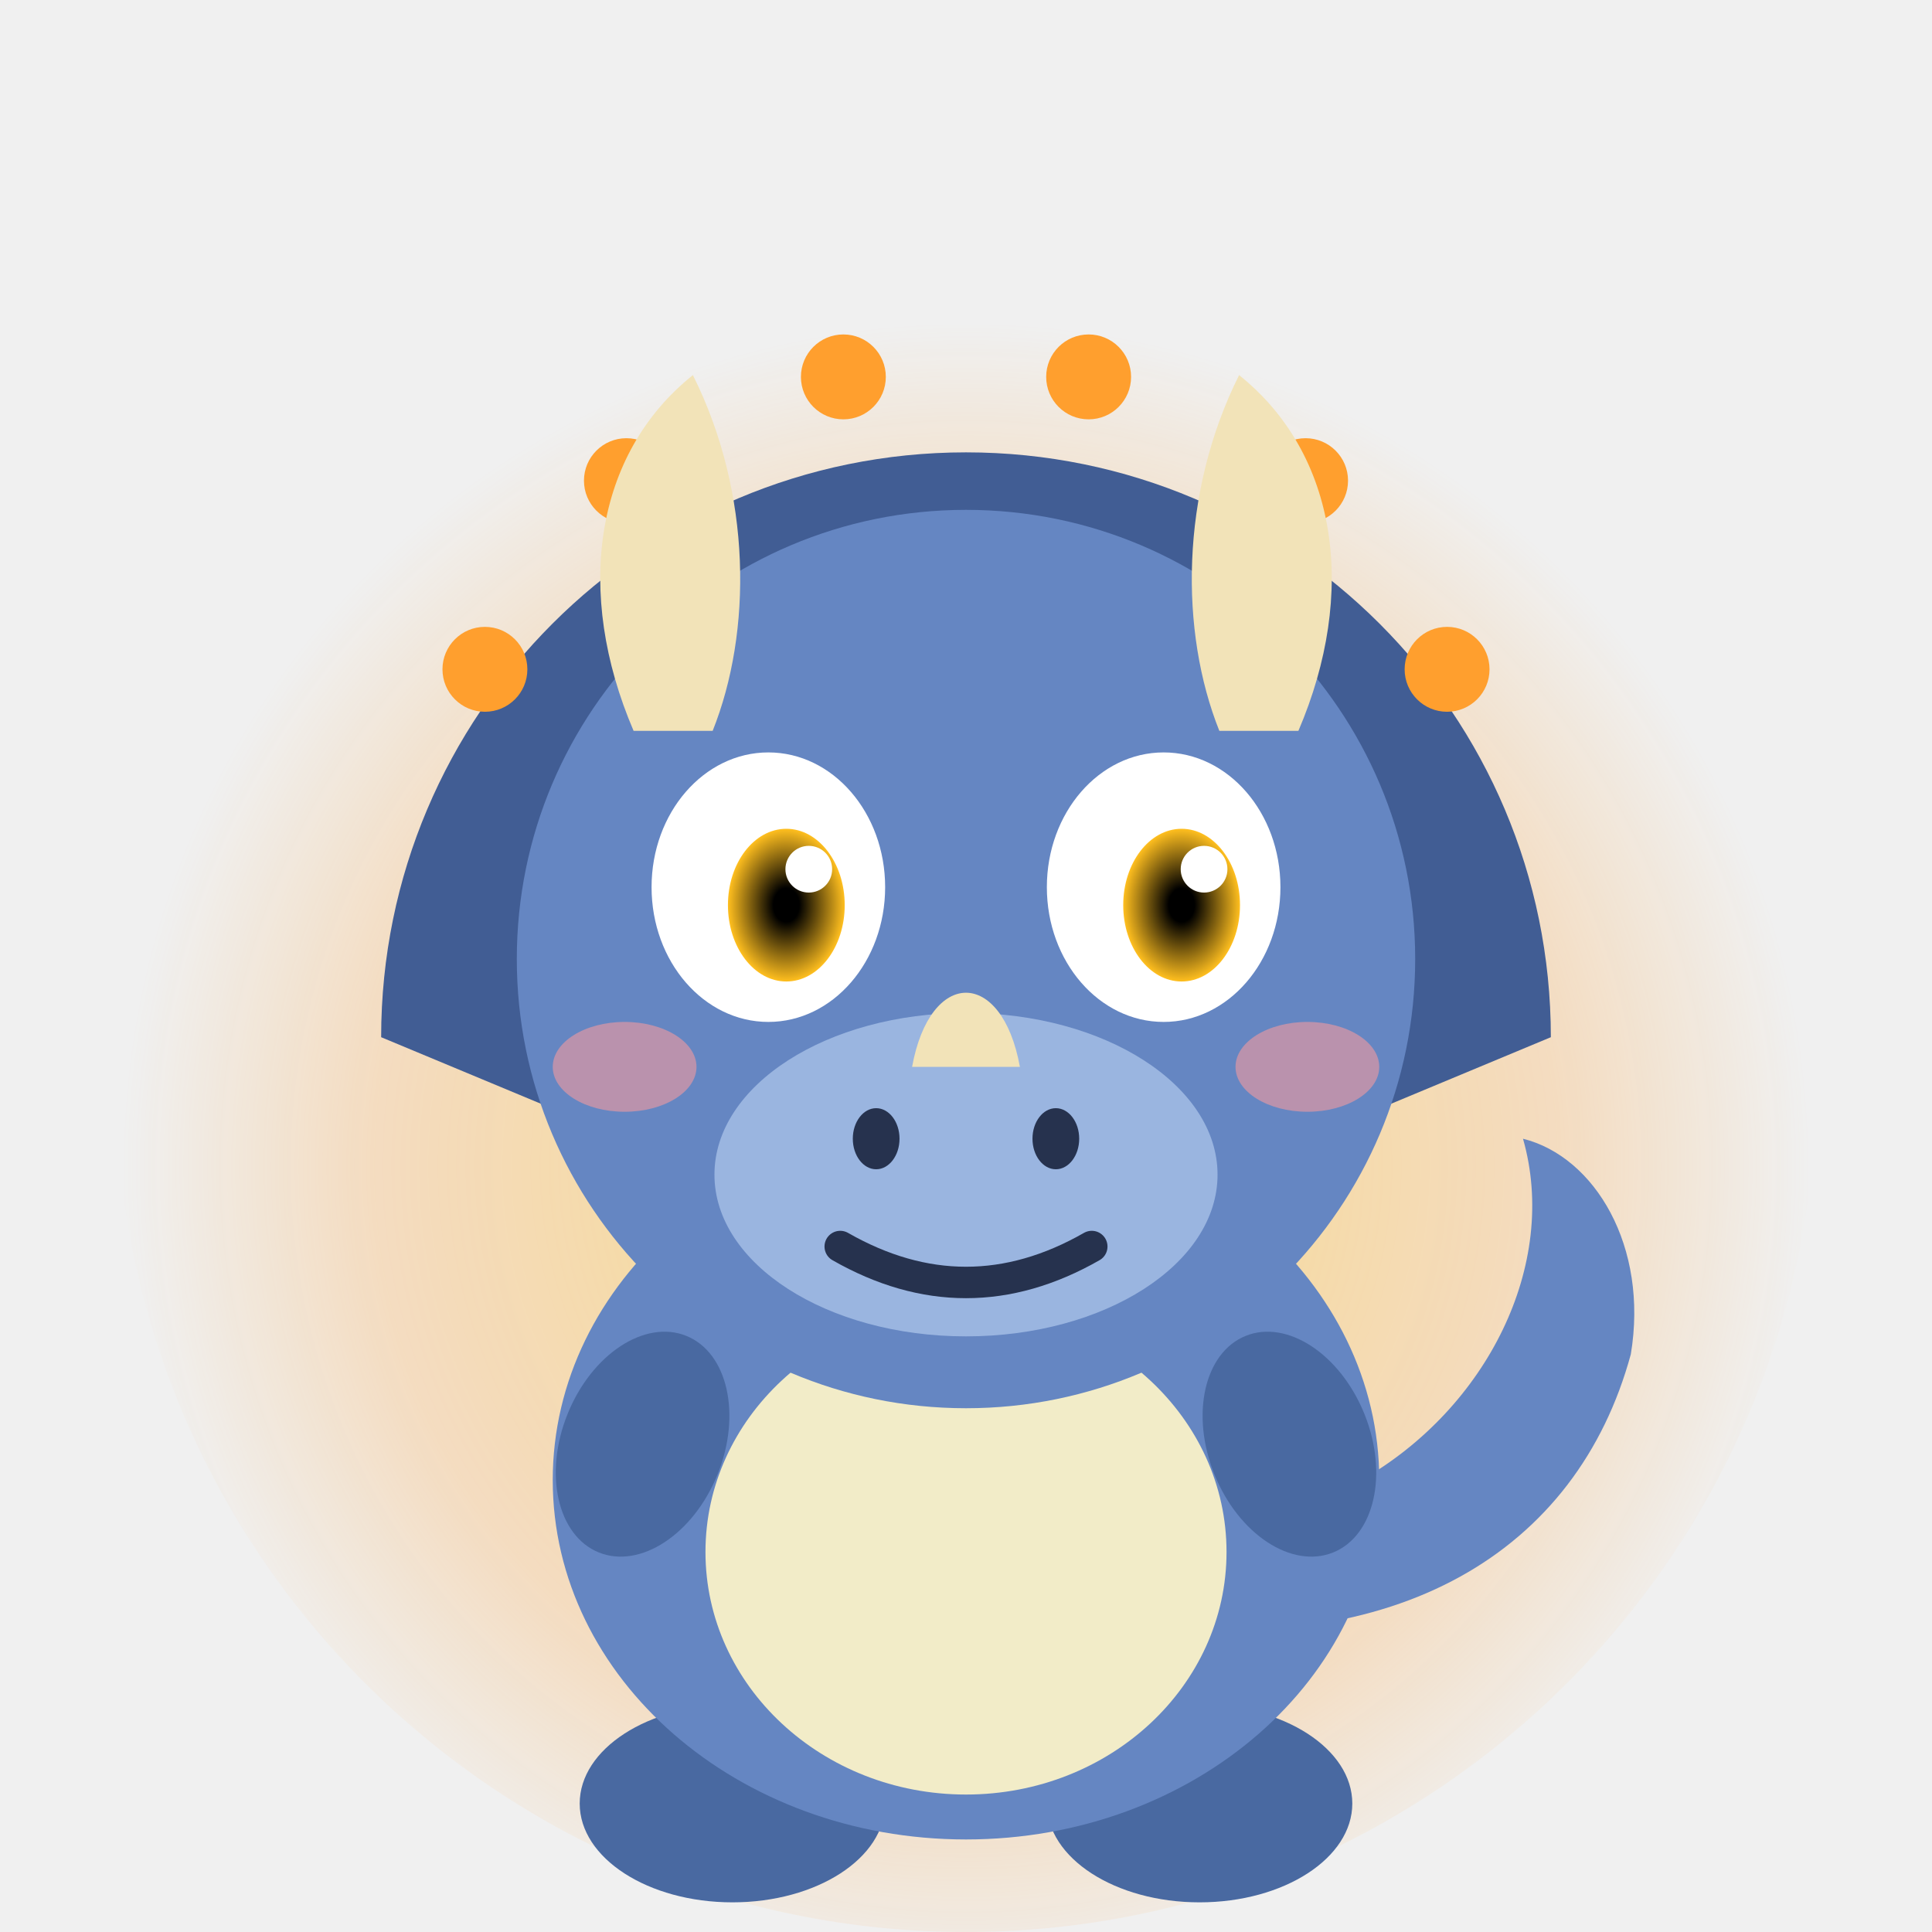
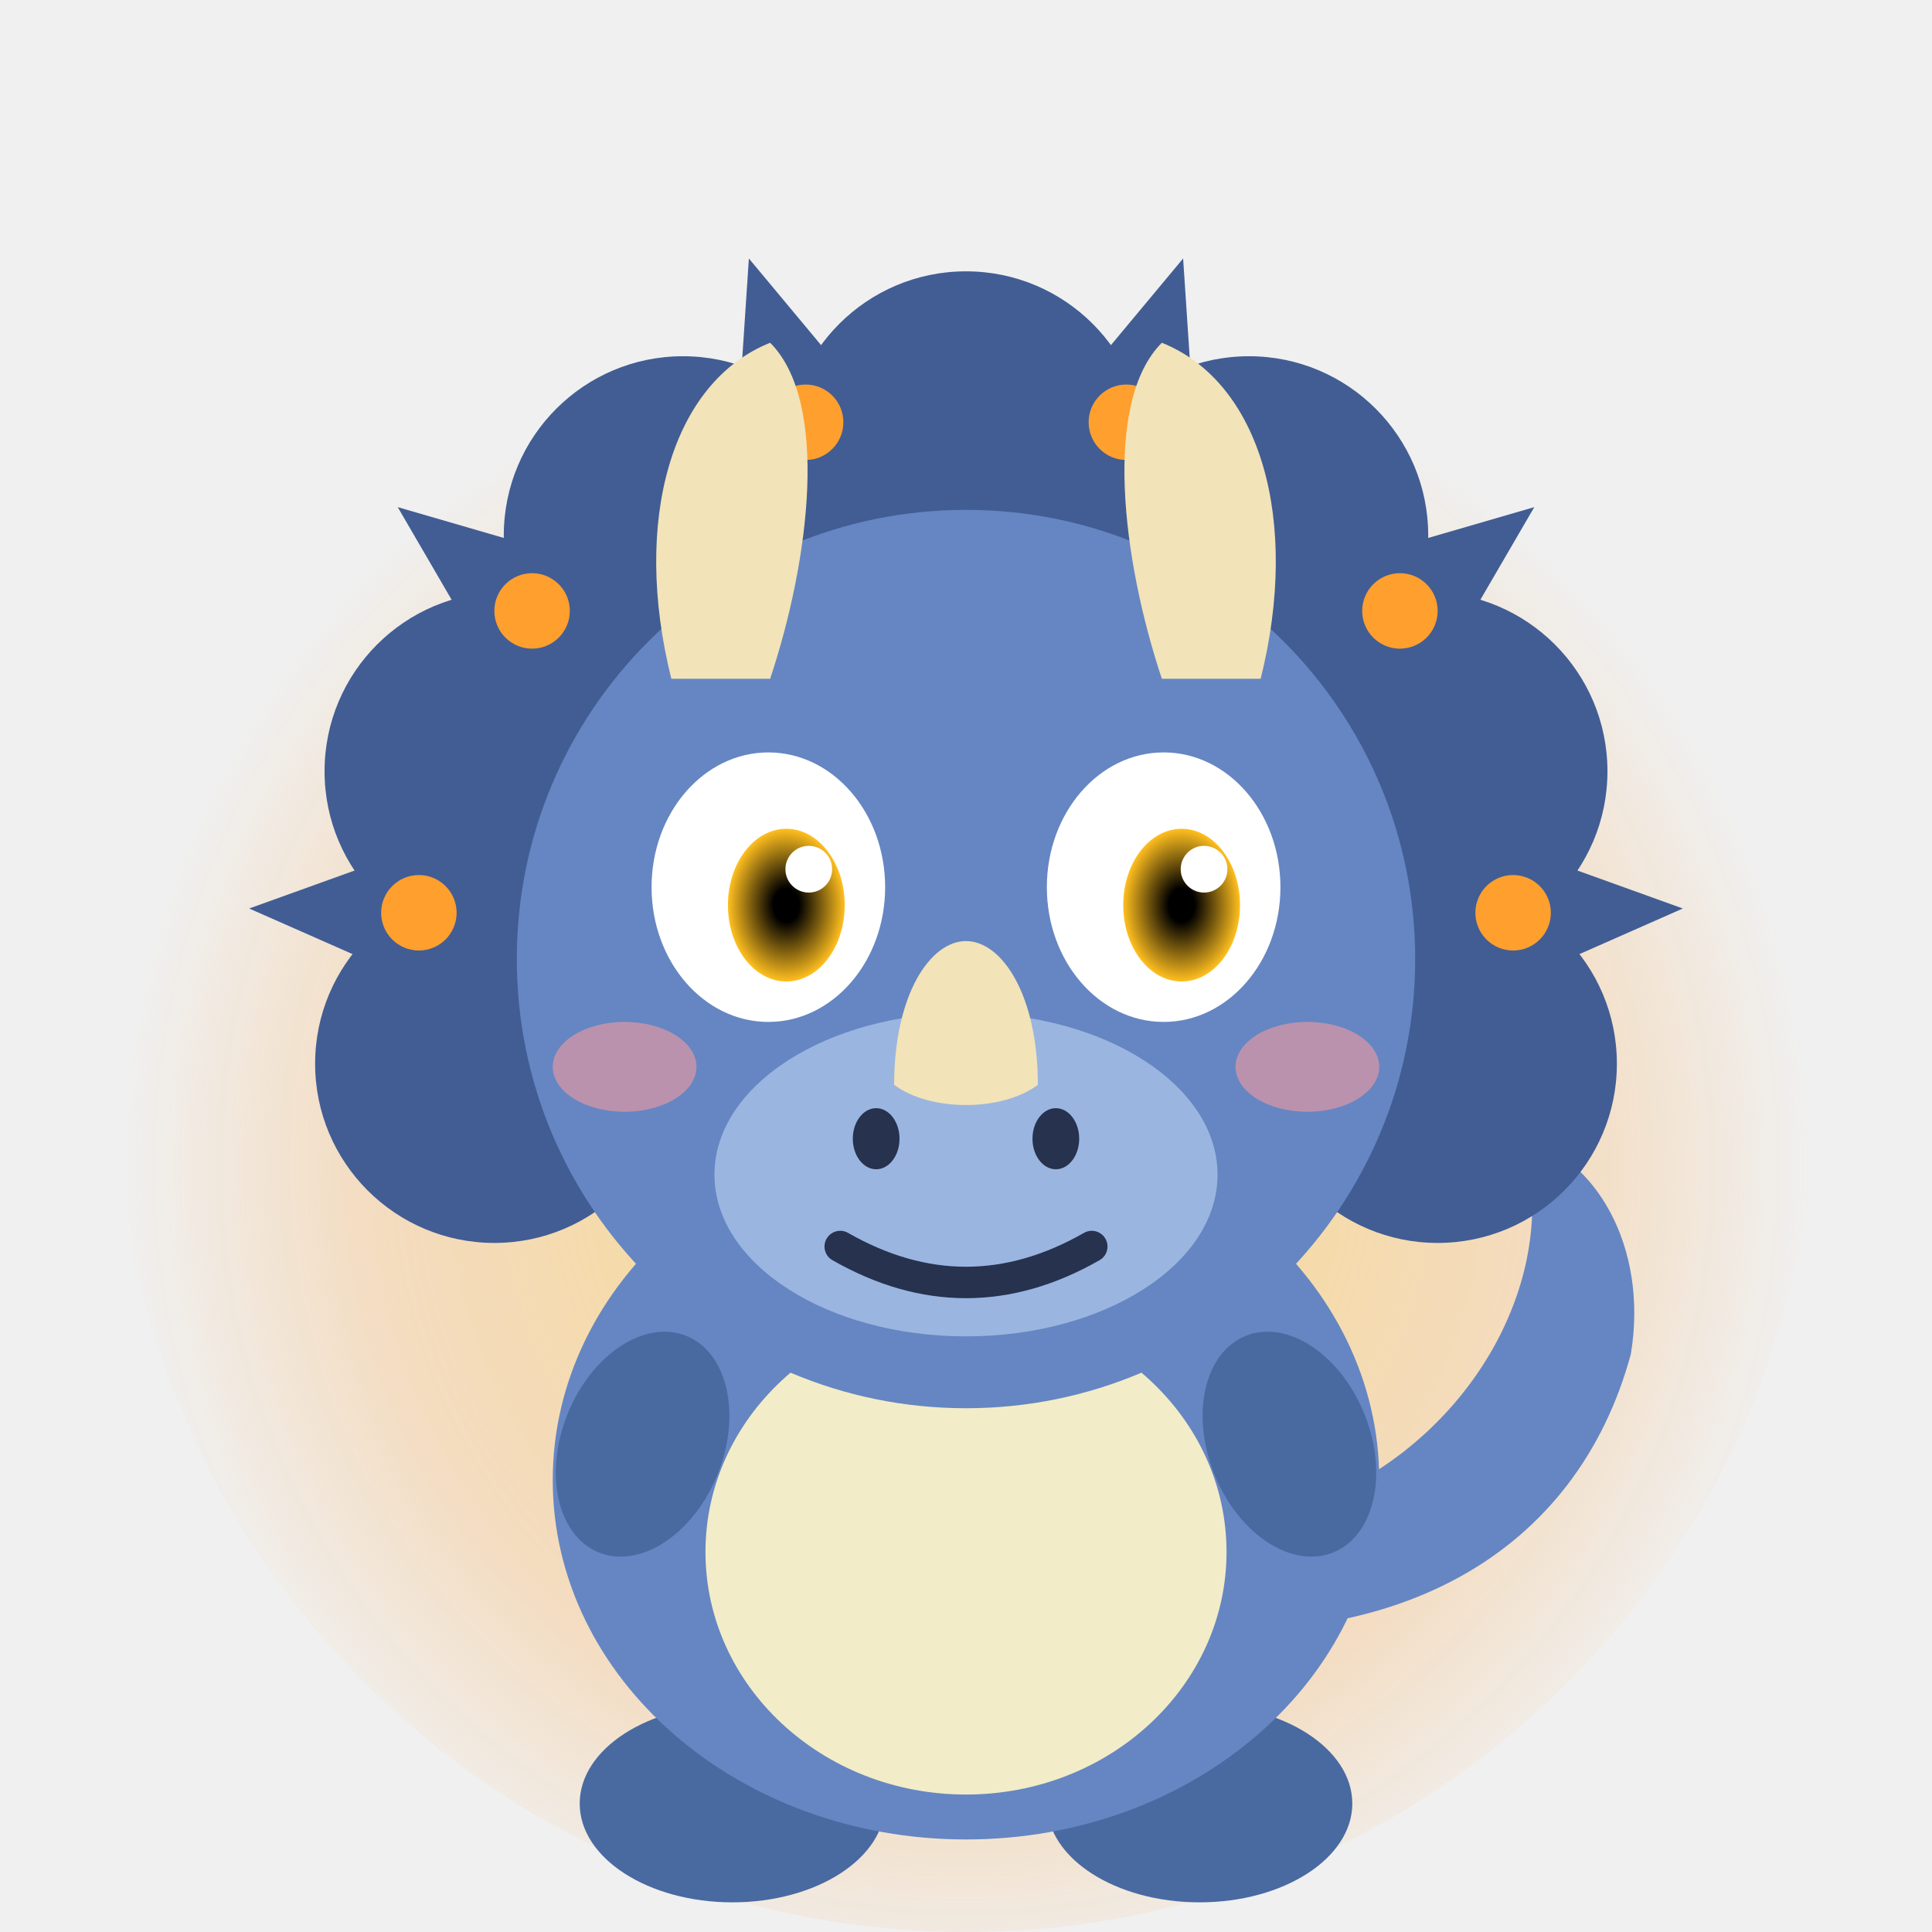
<svg xmlns="http://www.w3.org/2000/svg" viewBox="0 0 200 200" width="200" height="200">
  <defs>
    <radialGradient id="auraGrad" cx="50%" cy="55%" r="50%">
      <stop offset="0%" stop-color="#ffd21f" stop-opacity="0.5" />
      <stop offset="70%" stop-color="#ff9f2e" stop-opacity="0.25" />
      <stop offset="100%" stop-color="#ff9f2e" stop-opacity="0" />
    </radialGradient>
    <radialGradient id="eyeGradL" cx="80" cy="86" fx="80" fy="86" r="6.5" gradientTransform="matrix(1,0,0,1.307692,0,-26.46154)" gradientUnits="userSpaceOnUse">
      <stop offset="0.22" stop-color="#000000" />
      <stop offset="1" stop-color="#ffbf1f" />
    </radialGradient>
    <radialGradient id="eyeGradR" cx="124" cy="86" fx="124" fy="86" r="6.5" gradientTransform="matrix(1,0,0,1.307692,0,-26.46154)" gradientUnits="userSpaceOnUse">
      <stop offset="0.22" stop-color="#000000" />
      <stop offset="1" stop-color="#ffbf1f" />
    </radialGradient>
  </defs>
  <circle id="aura" cx="100" cy="112" r="88" fill="url(#auraGrad)" />
  <g id="pet" transform="translate(100,196) scale(0.93) translate(-100,-196)">
    <path id="tail" d="M118,166 C148,170 168,158 174,136 C176,124 170,114 162,112 C166,126 158,142 144,150 C134,156 124,158 116,156 Z" fill="#6586c2" />
    <ellipse id="footL" cx="74" cy="186" rx="17" ry="11" fill="#4969a1" />
    <ellipse id="footR" cx="126" cy="186" rx="17" ry="11" fill="#4969a1" />
-     <g id="frill" transform="translate(100,86) scale(1.05) translate(-100,-86)">
-       <path d="M38,100 A62,62 0 1 1 162,100 L138,110 L62,110 Z" fill="#415d94" />
-       <circle cx="49" cy="61" r="4.5" fill="#ff9f2e" />
-       <circle cx="64" cy="41" r="4.5" fill="#ff9f2e" />
-       <circle cx="87" cy="30" r="4.5" fill="#ff9f2e" />
-       <circle cx="113" cy="30" r="4.5" fill="#ff9f2e" />
-       <circle cx="136" cy="41" r="4.5" fill="#ff9f2e" />
-       <circle cx="151" cy="61" r="4.5" fill="#ff9f2e" />
+     <g id="frill" transform="translate(100,90) scale(1.05) translate(-100,-90)">
+       <g transform="translate(37,87) rotate(-88)">
+         <path d="M-6,2 L0,-13 L6,2 Z" fill="#415d94" />
+       </g>
+       <g transform="translate(50,52) rotate(-52)">
+         <path d="M-6,2 L0,-13 L6,2 Z" fill="#415d94" />
+       </g>
+       <g transform="translate(81,30) rotate(-18)">
+         <path d="M-6,2 L0,-13 L6,2 Z" fill="#415d94" />
+       </g>
+       <g transform="translate(119,30) rotate(18)">
+         <path d="M-6,2 L0,-13 L6,2 Z" fill="#415d94" />
+       </g>
+       <g transform="translate(150,52) rotate(52)">
+         <path d="M-6,2 L0,-13 L6,2 Z" fill="#415d94" />
+       </g>
+       <g transform="translate(163,87) rotate(88)">
+         <path d="M-6,2 L0,-13 L6,2 Z" fill="#415d94" />
+       </g>
+       <circle cx="50" cy="103" r="19" fill="#415d94" />
+       <circle cx="51" cy="72" r="19" fill="#415d94" />
+       <circle cx="70" cy="47" r="19" fill="#415d94" />
+       <circle cx="100" cy="38" r="19" fill="#415d94" />
+       <circle cx="130" cy="47" r="19" fill="#415d94" />
+       <circle cx="149" cy="72" r="19" fill="#415d94" />
+       <circle cx="150" cy="103" r="19" fill="#415d94" />
+       <circle cx="42" cy="87" r="4" fill="#ff9f2e" />
+       <circle cx="54" cy="55" r="4" fill="#ff9f2e" />
+       <circle cx="83" cy="35" r="4" fill="#ff9f2e" />
+       <circle cx="117" cy="35" r="4" fill="#ff9f2e" />
+       <circle cx="146" cy="55" r="4" fill="#ff9f2e" />
+       <circle cx="158" cy="87" r="4" fill="#ff9f2e" />
    </g>
    <ellipse id="body" cx="100" cy="150" rx="46" ry="40" fill="#6586c2" />
    <ellipse id="belly" cx="100" cy="158" rx="29" ry="27" fill="#f2ecc8" />
+     <circle cx="63" cy="144" r="4.5" fill="#4969a1" id="bodyDotL" />
+     <circle cx="137" cy="144" r="4.5" fill="#4969a1" id="bodyDotR" />
    <ellipse id="armL" cx="64" cy="146" rx="9" ry="13" transform="rotate(22 64 146)" fill="#4969a1" />
    <ellipse id="armR" cx="136" cy="146" rx="9" ry="13" transform="rotate(-22 136 146)" fill="#4969a1" />
    <circle id="head" cx="100" cy="92" r="50" fill="#6586c2" />
-     <g id="hornL" transform="translate(74,60) scale(1.1) translate(-74,-60)">
-       <path d="M64,66 C58,52 60,38 70,30 C76,42 76,56 72,66 Z" fill="#f2e3b8" />
+     <g id="hornL" transform="translate(76,52) scale(1.1) translate(-76,-52)">
+       <path d="M68,60 C64,44 68,30 78,26 C84,32 82,48 78,60 Z" fill="#f2e3b8" />
    </g>
-     <g id="hornR" transform="translate(126,60) scale(1.1) translate(-126,-60)">
-       <path d="M136,66 C142,52 140,38 130,30 C124,42 124,56 128,66 Z" fill="#f2e3b8" />
+     <g id="hornR" transform="translate(124,52) scale(1.1) translate(-124,-52)">
+       <path d="M132,60 C136,44 132,30 122,26 C116,32 118,48 122,60 Z" fill="#f2e3b8" />
    </g>
    <ellipse id="muzzle" cx="100" cy="116" rx="28" ry="18" fill="#9ab5e0" />
-     <path id="noseHorn" d="M94,104 C96,93 104,93 106,104 Z" fill="#f2e3b8" />
+     <path id="noseHorn" d="M92,106 C92,96 96,90 100,90 C104,90 108,96 108,106 C104,109 96,109 92,106 Z" fill="#f2e3b8" />
    <ellipse cx="90" cy="112" rx="2.6" ry="3.4" fill="#26324e" />
    <ellipse cx="110" cy="112" rx="2.6" ry="3.4" fill="#26324e" />
    <path id="mouth" d="M86,124 Q100,132 114,124" fill="none" stroke="#26324e" stroke-width="3.5" stroke-linecap="round" />
    <g id="eyeL">
      <ellipse cx="78" cy="84" rx="13.0" ry="15.0" fill="#ffffff" />
      <ellipse cx="80" cy="86" rx="6.5" ry="8.5" fill="url(#eyeGradL)" />
      <circle cx="82.5" cy="82" r="2.6" fill="#ffffff" />
    </g>
    <g id="eyeR">
      <ellipse cx="122" cy="84" rx="13.0" ry="15.0" fill="#ffffff" />
      <ellipse cx="124" cy="86" rx="6.5" ry="8.5" fill="url(#eyeGradR)" />
      <circle cx="126.5" cy="82" r="2.6" fill="#ffffff" />
    </g>
    <ellipse id="cheekL" cx="62" cy="104" rx="8" ry="5" fill="#ff9c9c" opacity="0.55" />
    <ellipse id="cheekR" cx="138" cy="104" rx="8" ry="5" fill="#ff9c9c" opacity="0.55" />
  </g>
</svg>
